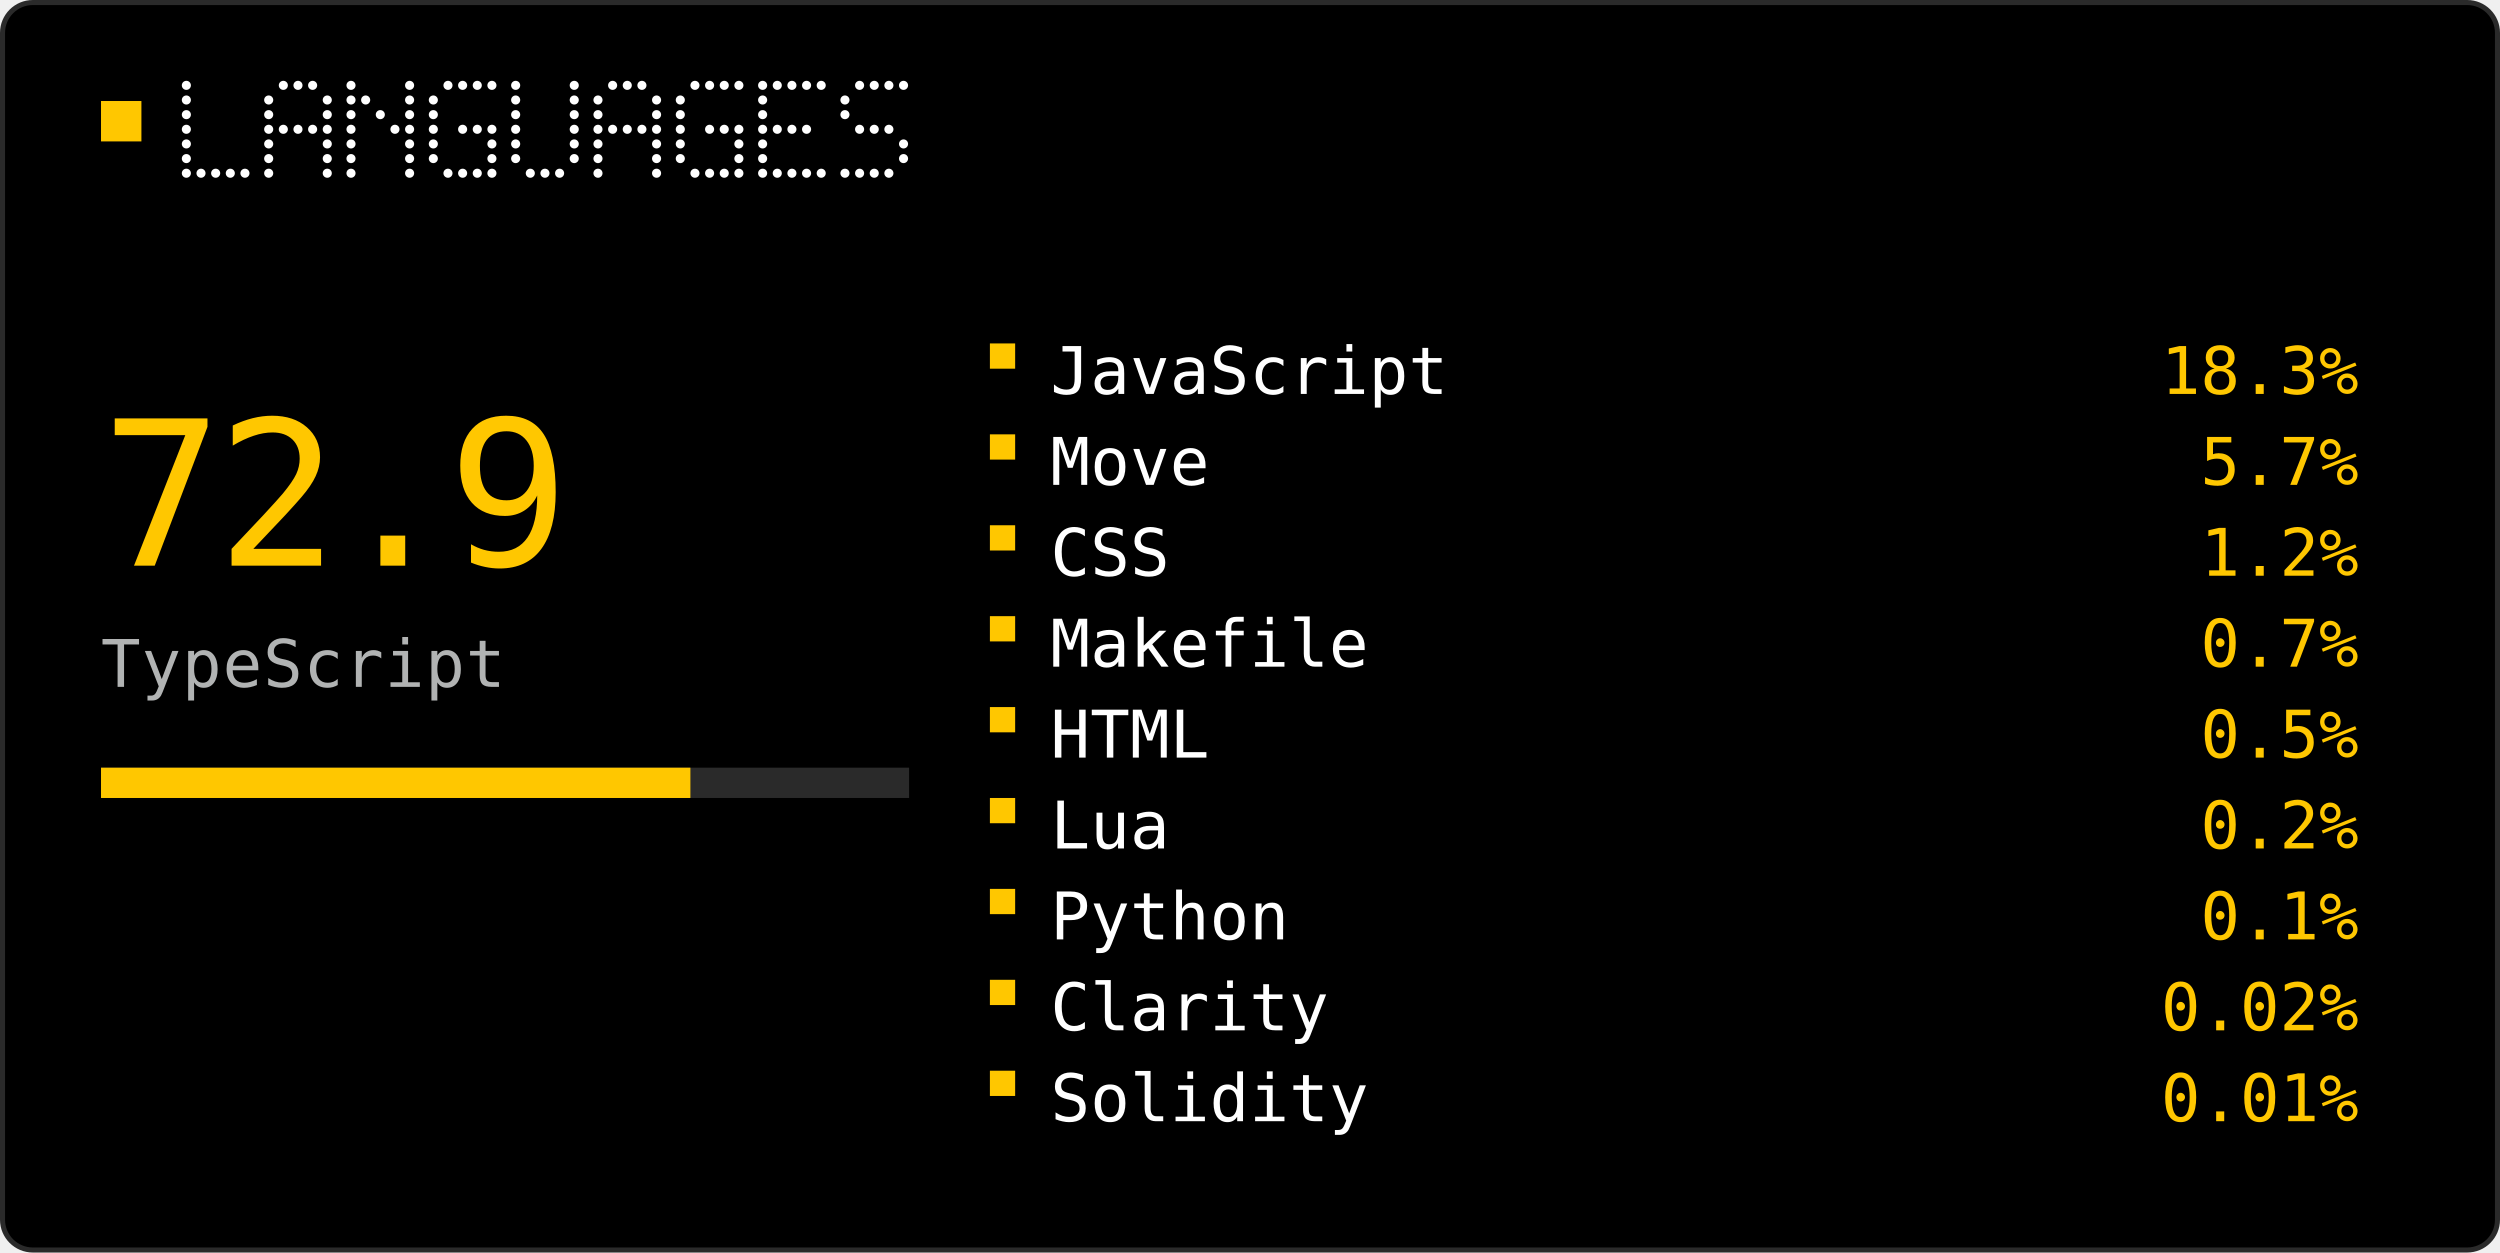
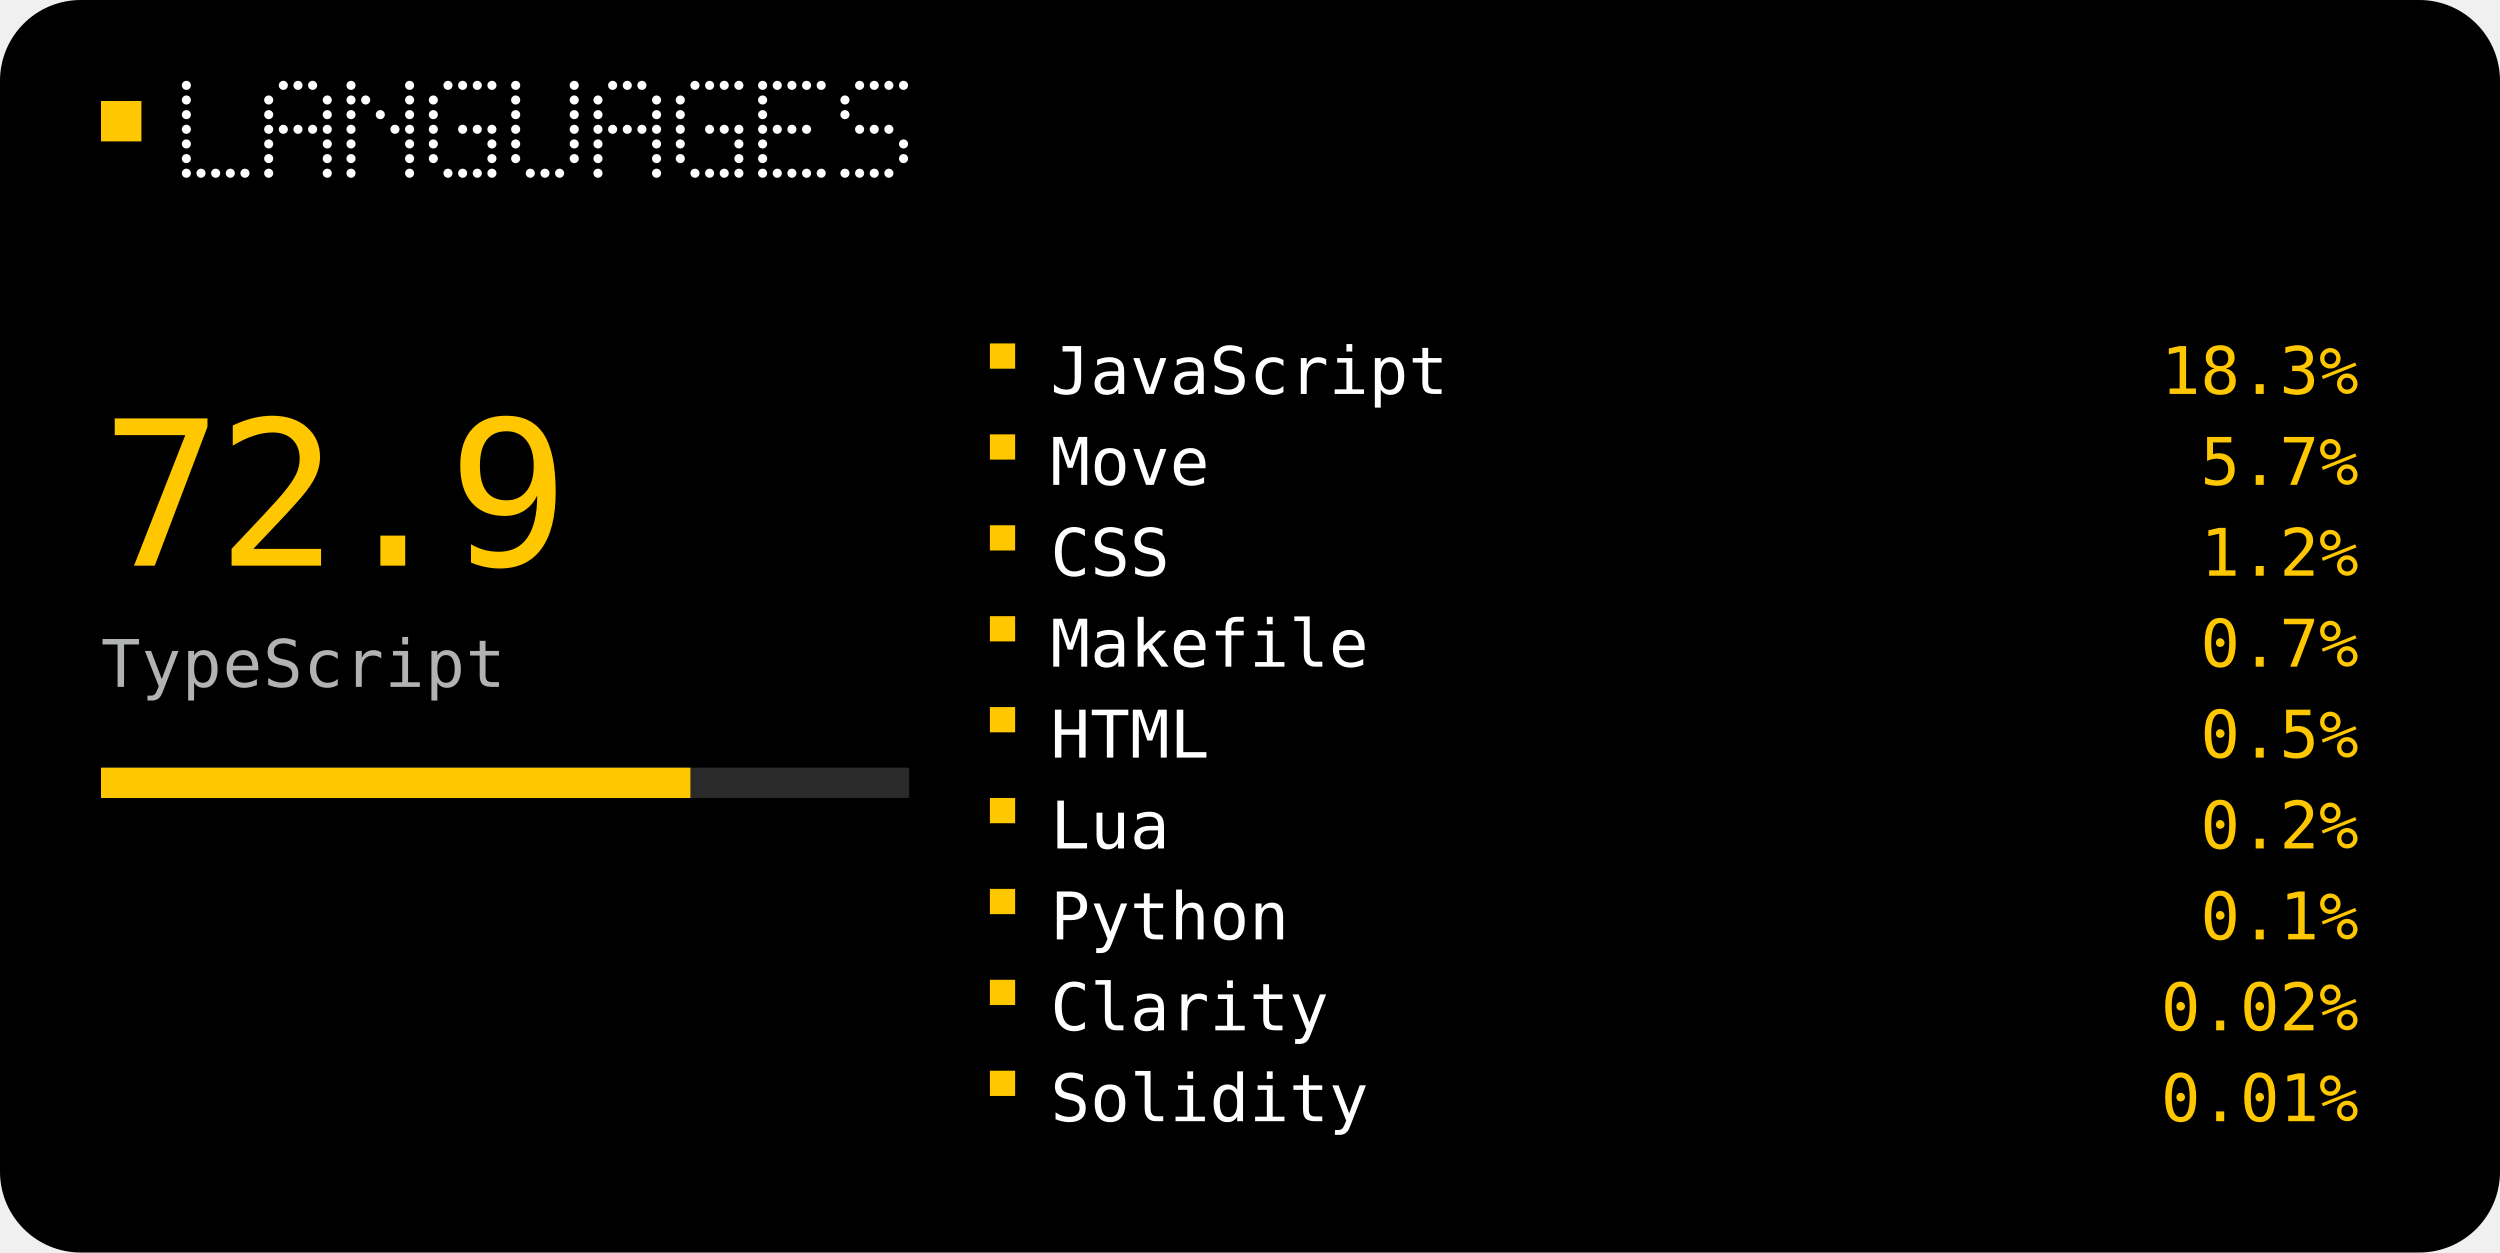
<svg xmlns="http://www.w3.org/2000/svg" width="495" height="248" viewBox="0 0 495 248" role="img">
-   <rect x="0.5" y="0.5" width="494" height="247" rx="6" fill="#000000" stroke="#2A2A2A" stroke-width="1" />
+   <rect width="495" height="248" rx="16" fill="#000000" />
  <rect x="20" y="20" width="8" height="8" fill="#FFC700" />
  <circle cx="36.9" cy="16.9" r="0.90" fill="#FFFFFF" />
  <circle cx="36.9" cy="19.8" r="0.90" fill="#FFFFFF" />
  <circle cx="36.9" cy="22.7" r="0.90" fill="#FFFFFF" />
  <circle cx="36.9" cy="25.6" r="0.90" fill="#FFFFFF" />
  <circle cx="36.9" cy="28.5" r="0.90" fill="#FFFFFF" />
  <circle cx="36.9" cy="31.4" r="0.90" fill="#FFFFFF" />
  <circle cx="36.9" cy="34.3" r="0.90" fill="#FFFFFF" />
  <circle cx="39.8" cy="34.3" r="0.90" fill="#FFFFFF" />
  <circle cx="42.7" cy="34.3" r="0.90" fill="#FFFFFF" />
  <circle cx="45.6" cy="34.3" r="0.90" fill="#FFFFFF" />
  <circle cx="48.5" cy="34.3" r="0.90" fill="#FFFFFF" />
  <circle cx="56.1" cy="16.9" r="0.90" fill="#FFFFFF" />
  <circle cx="59.0" cy="16.9" r="0.90" fill="#FFFFFF" />
  <circle cx="61.9" cy="16.9" r="0.90" fill="#FFFFFF" />
  <circle cx="53.2" cy="19.8" r="0.90" fill="#FFFFFF" />
  <circle cx="64.8" cy="19.8" r="0.90" fill="#FFFFFF" />
  <circle cx="53.2" cy="22.7" r="0.90" fill="#FFFFFF" />
  <circle cx="64.8" cy="22.7" r="0.90" fill="#FFFFFF" />
  <circle cx="53.2" cy="25.6" r="0.90" fill="#FFFFFF" />
  <circle cx="56.1" cy="25.6" r="0.90" fill="#FFFFFF" />
  <circle cx="59.0" cy="25.6" r="0.90" fill="#FFFFFF" />
  <circle cx="61.9" cy="25.6" r="0.90" fill="#FFFFFF" />
  <circle cx="64.8" cy="25.6" r="0.90" fill="#FFFFFF" />
  <circle cx="53.2" cy="28.5" r="0.90" fill="#FFFFFF" />
  <circle cx="64.8" cy="28.5" r="0.90" fill="#FFFFFF" />
  <circle cx="53.2" cy="31.4" r="0.90" fill="#FFFFFF" />
  <circle cx="64.8" cy="31.4" r="0.90" fill="#FFFFFF" />
  <circle cx="53.2" cy="34.3" r="0.90" fill="#FFFFFF" />
  <circle cx="64.8" cy="34.3" r="0.90" fill="#FFFFFF" />
  <circle cx="69.5" cy="16.9" r="0.90" fill="#FFFFFF" />
  <circle cx="81.1" cy="16.9" r="0.90" fill="#FFFFFF" />
  <circle cx="69.5" cy="19.8" r="0.90" fill="#FFFFFF" />
  <circle cx="72.4" cy="19.8" r="0.90" fill="#FFFFFF" />
  <circle cx="81.1" cy="19.8" r="0.90" fill="#FFFFFF" />
  <circle cx="69.5" cy="22.7" r="0.90" fill="#FFFFFF" />
  <circle cx="75.3" cy="22.7" r="0.90" fill="#FFFFFF" />
  <circle cx="81.1" cy="22.7" r="0.90" fill="#FFFFFF" />
  <circle cx="69.5" cy="25.6" r="0.90" fill="#FFFFFF" />
  <circle cx="78.2" cy="25.6" r="0.90" fill="#FFFFFF" />
  <circle cx="81.1" cy="25.6" r="0.90" fill="#FFFFFF" />
  <circle cx="69.5" cy="28.5" r="0.90" fill="#FFFFFF" />
  <circle cx="81.1" cy="28.5" r="0.90" fill="#FFFFFF" />
  <circle cx="69.5" cy="31.4" r="0.90" fill="#FFFFFF" />
  <circle cx="81.1" cy="31.4" r="0.90" fill="#FFFFFF" />
  <circle cx="69.5" cy="34.3" r="0.90" fill="#FFFFFF" />
  <circle cx="81.1" cy="34.3" r="0.90" fill="#FFFFFF" />
  <circle cx="88.7" cy="16.9" r="0.90" fill="#FFFFFF" />
  <circle cx="91.6" cy="16.9" r="0.90" fill="#FFFFFF" />
  <circle cx="94.5" cy="16.9" r="0.90" fill="#FFFFFF" />
  <circle cx="97.4" cy="16.9" r="0.90" fill="#FFFFFF" />
  <circle cx="85.8" cy="19.8" r="0.90" fill="#FFFFFF" />
  <circle cx="85.8" cy="22.7" r="0.90" fill="#FFFFFF" />
  <circle cx="85.8" cy="25.6" r="0.90" fill="#FFFFFF" />
  <circle cx="91.6" cy="25.6" r="0.90" fill="#FFFFFF" />
  <circle cx="94.5" cy="25.6" r="0.90" fill="#FFFFFF" />
  <circle cx="97.4" cy="25.6" r="0.90" fill="#FFFFFF" />
  <circle cx="85.8" cy="28.5" r="0.90" fill="#FFFFFF" />
  <circle cx="97.4" cy="28.5" r="0.90" fill="#FFFFFF" />
  <circle cx="85.8" cy="31.4" r="0.90" fill="#FFFFFF" />
  <circle cx="97.4" cy="31.4" r="0.90" fill="#FFFFFF" />
  <circle cx="88.7" cy="34.3" r="0.90" fill="#FFFFFF" />
  <circle cx="91.6" cy="34.3" r="0.90" fill="#FFFFFF" />
  <circle cx="94.5" cy="34.3" r="0.90" fill="#FFFFFF" />
  <circle cx="97.4" cy="34.3" r="0.90" fill="#FFFFFF" />
  <circle cx="102.1" cy="16.9" r="0.90" fill="#FFFFFF" />
  <circle cx="113.7" cy="16.9" r="0.90" fill="#FFFFFF" />
  <circle cx="102.1" cy="19.8" r="0.90" fill="#FFFFFF" />
  <circle cx="113.7" cy="19.8" r="0.90" fill="#FFFFFF" />
  <circle cx="102.1" cy="22.7" r="0.90" fill="#FFFFFF" />
  <circle cx="113.7" cy="22.7" r="0.90" fill="#FFFFFF" />
  <circle cx="102.1" cy="25.6" r="0.90" fill="#FFFFFF" />
  <circle cx="113.7" cy="25.6" r="0.90" fill="#FFFFFF" />
  <circle cx="102.1" cy="28.5" r="0.90" fill="#FFFFFF" />
  <circle cx="113.7" cy="28.5" r="0.90" fill="#FFFFFF" />
  <circle cx="102.1" cy="31.4" r="0.90" fill="#FFFFFF" />
  <circle cx="113.7" cy="31.4" r="0.90" fill="#FFFFFF" />
  <circle cx="105.0" cy="34.3" r="0.90" fill="#FFFFFF" />
  <circle cx="107.9" cy="34.3" r="0.90" fill="#FFFFFF" />
  <circle cx="110.8" cy="34.3" r="0.90" fill="#FFFFFF" />
  <circle cx="121.3" cy="16.9" r="0.90" fill="#FFFFFF" />
  <circle cx="124.2" cy="16.9" r="0.90" fill="#FFFFFF" />
  <circle cx="127.1" cy="16.9" r="0.90" fill="#FFFFFF" />
  <circle cx="118.4" cy="19.8" r="0.90" fill="#FFFFFF" />
  <circle cx="130.0" cy="19.8" r="0.90" fill="#FFFFFF" />
  <circle cx="118.4" cy="22.7" r="0.90" fill="#FFFFFF" />
  <circle cx="130.0" cy="22.7" r="0.90" fill="#FFFFFF" />
  <circle cx="118.4" cy="25.6" r="0.90" fill="#FFFFFF" />
  <circle cx="121.3" cy="25.6" r="0.90" fill="#FFFFFF" />
  <circle cx="124.2" cy="25.6" r="0.90" fill="#FFFFFF" />
  <circle cx="127.1" cy="25.6" r="0.90" fill="#FFFFFF" />
  <circle cx="130.0" cy="25.6" r="0.90" fill="#FFFFFF" />
  <circle cx="118.4" cy="28.5" r="0.90" fill="#FFFFFF" />
  <circle cx="130.0" cy="28.5" r="0.90" fill="#FFFFFF" />
  <circle cx="118.4" cy="31.4" r="0.90" fill="#FFFFFF" />
  <circle cx="130.0" cy="31.4" r="0.90" fill="#FFFFFF" />
  <circle cx="118.4" cy="34.3" r="0.90" fill="#FFFFFF" />
  <circle cx="130.0" cy="34.3" r="0.90" fill="#FFFFFF" />
  <circle cx="137.6" cy="16.9" r="0.90" fill="#FFFFFF" />
  <circle cx="140.5" cy="16.9" r="0.90" fill="#FFFFFF" />
  <circle cx="143.4" cy="16.9" r="0.90" fill="#FFFFFF" />
  <circle cx="146.3" cy="16.9" r="0.90" fill="#FFFFFF" />
  <circle cx="134.7" cy="19.8" r="0.90" fill="#FFFFFF" />
  <circle cx="134.7" cy="22.7" r="0.90" fill="#FFFFFF" />
  <circle cx="134.7" cy="25.6" r="0.90" fill="#FFFFFF" />
  <circle cx="140.5" cy="25.6" r="0.90" fill="#FFFFFF" />
  <circle cx="143.4" cy="25.6" r="0.90" fill="#FFFFFF" />
  <circle cx="146.3" cy="25.6" r="0.90" fill="#FFFFFF" />
  <circle cx="134.7" cy="28.5" r="0.90" fill="#FFFFFF" />
  <circle cx="146.3" cy="28.5" r="0.90" fill="#FFFFFF" />
  <circle cx="134.7" cy="31.4" r="0.90" fill="#FFFFFF" />
  <circle cx="146.3" cy="31.4" r="0.90" fill="#FFFFFF" />
  <circle cx="137.6" cy="34.3" r="0.90" fill="#FFFFFF" />
  <circle cx="140.5" cy="34.3" r="0.90" fill="#FFFFFF" />
  <circle cx="143.4" cy="34.3" r="0.90" fill="#FFFFFF" />
  <circle cx="146.3" cy="34.3" r="0.90" fill="#FFFFFF" />
  <circle cx="151.0" cy="16.9" r="0.90" fill="#FFFFFF" />
  <circle cx="153.9" cy="16.9" r="0.90" fill="#FFFFFF" />
  <circle cx="156.8" cy="16.9" r="0.90" fill="#FFFFFF" />
  <circle cx="159.7" cy="16.9" r="0.90" fill="#FFFFFF" />
  <circle cx="162.6" cy="16.9" r="0.90" fill="#FFFFFF" />
  <circle cx="151.0" cy="19.8" r="0.90" fill="#FFFFFF" />
  <circle cx="151.0" cy="22.7" r="0.90" fill="#FFFFFF" />
  <circle cx="151.0" cy="25.6" r="0.90" fill="#FFFFFF" />
  <circle cx="153.9" cy="25.6" r="0.90" fill="#FFFFFF" />
  <circle cx="156.8" cy="25.6" r="0.90" fill="#FFFFFF" />
  <circle cx="159.7" cy="25.6" r="0.90" fill="#FFFFFF" />
  <circle cx="151.0" cy="28.5" r="0.90" fill="#FFFFFF" />
  <circle cx="151.0" cy="31.4" r="0.90" fill="#FFFFFF" />
  <circle cx="151.0" cy="34.3" r="0.90" fill="#FFFFFF" />
  <circle cx="153.9" cy="34.3" r="0.90" fill="#FFFFFF" />
  <circle cx="156.8" cy="34.3" r="0.90" fill="#FFFFFF" />
  <circle cx="159.7" cy="34.3" r="0.90" fill="#FFFFFF" />
  <circle cx="162.6" cy="34.3" r="0.90" fill="#FFFFFF" />
  <circle cx="170.2" cy="16.9" r="0.90" fill="#FFFFFF" />
  <circle cx="173.1" cy="16.9" r="0.90" fill="#FFFFFF" />
  <circle cx="176.0" cy="16.9" r="0.90" fill="#FFFFFF" />
  <circle cx="178.9" cy="16.9" r="0.90" fill="#FFFFFF" />
  <circle cx="167.3" cy="19.8" r="0.90" fill="#FFFFFF" />
  <circle cx="167.3" cy="22.7" r="0.90" fill="#FFFFFF" />
  <circle cx="170.2" cy="25.6" r="0.90" fill="#FFFFFF" />
  <circle cx="173.1" cy="25.6" r="0.90" fill="#FFFFFF" />
  <circle cx="176.0" cy="25.6" r="0.90" fill="#FFFFFF" />
  <circle cx="178.9" cy="28.5" r="0.90" fill="#FFFFFF" />
  <circle cx="178.9" cy="31.4" r="0.90" fill="#FFFFFF" />
  <circle cx="167.3" cy="34.3" r="0.90" fill="#FFFFFF" />
  <circle cx="170.2" cy="34.3" r="0.90" fill="#FFFFFF" />
  <circle cx="173.1" cy="34.3" r="0.90" fill="#FFFFFF" />
  <circle cx="176.0" cy="34.3" r="0.90" fill="#FFFFFF" />
  <text x="20" y="112" fill="#FFC700" text-anchor="start" font-family="ui-monospace, Geist Mono, monospace" font-size="40" letter-spacing="-1.2" dominant-baseline="auto">72.9</text>
  <text x="20" y="136" fill="#B1B3B3" text-anchor="start" font-family="ui-monospace, Geist Mono, monospace" font-size="13" letter-spacing="0.2" dominant-baseline="auto">TypeScript</text>
  <rect x="20.0" y="152.0" width="160.0" height="6" fill="#2A2A2A" />
  <rect x="20.0" y="152.0" width="116.7" height="6" fill="#FFC700" />
  <rect x="196.0" y="68" width="5" height="5" fill="#FFC700" />
  <text x="208.0" y="78" fill="#FFFFFF" text-anchor="start" font-family="ui-monospace, Geist Mono, monospace" font-size="13" letter-spacing="0.05" dominant-baseline="auto">JavaScript</text>
  <text x="467.0" y="78" fill="#FFC700" text-anchor="end" font-family="ui-monospace, Geist Mono, monospace" font-size="13" letter-spacing="0" dominant-baseline="auto">18.3%</text>
  <rect x="196.0" y="86" width="5" height="5" fill="#FFC700" />
  <text x="208.0" y="96" fill="#FFFFFF" text-anchor="start" font-family="ui-monospace, Geist Mono, monospace" font-size="13" letter-spacing="0.05" dominant-baseline="auto">Move</text>
  <text x="467.0" y="96" fill="#FFC700" text-anchor="end" font-family="ui-monospace, Geist Mono, monospace" font-size="13" letter-spacing="0" dominant-baseline="auto">5.7%</text>
  <rect x="196.0" y="104" width="5" height="5" fill="#FFC700" />
  <text x="208.0" y="114" fill="#FFFFFF" text-anchor="start" font-family="ui-monospace, Geist Mono, monospace" font-size="13" letter-spacing="0.05" dominant-baseline="auto">CSS</text>
  <text x="467.0" y="114" fill="#FFC700" text-anchor="end" font-family="ui-monospace, Geist Mono, monospace" font-size="13" letter-spacing="0" dominant-baseline="auto">1.2%</text>
  <rect x="196.0" y="122" width="5" height="5" fill="#FFC700" />
  <text x="208.0" y="132" fill="#FFFFFF" text-anchor="start" font-family="ui-monospace, Geist Mono, monospace" font-size="13" letter-spacing="0.05" dominant-baseline="auto">Makefile</text>
  <text x="467.0" y="132" fill="#FFC700" text-anchor="end" font-family="ui-monospace, Geist Mono, monospace" font-size="13" letter-spacing="0" dominant-baseline="auto">0.7%</text>
  <rect x="196.0" y="140" width="5" height="5" fill="#FFC700" />
  <text x="208.0" y="150" fill="#FFFFFF" text-anchor="start" font-family="ui-monospace, Geist Mono, monospace" font-size="13" letter-spacing="0.05" dominant-baseline="auto">HTML</text>
  <text x="467.0" y="150" fill="#FFC700" text-anchor="end" font-family="ui-monospace, Geist Mono, monospace" font-size="13" letter-spacing="0" dominant-baseline="auto">0.5%</text>
  <rect x="196.0" y="158" width="5" height="5" fill="#FFC700" />
  <text x="208.0" y="168" fill="#FFFFFF" text-anchor="start" font-family="ui-monospace, Geist Mono, monospace" font-size="13" letter-spacing="0.05" dominant-baseline="auto">Lua</text>
  <text x="467.0" y="168" fill="#FFC700" text-anchor="end" font-family="ui-monospace, Geist Mono, monospace" font-size="13" letter-spacing="0" dominant-baseline="auto">0.2%</text>
  <rect x="196.0" y="176" width="5" height="5" fill="#FFC700" />
  <text x="208.0" y="186" fill="#FFFFFF" text-anchor="start" font-family="ui-monospace, Geist Mono, monospace" font-size="13" letter-spacing="0.05" dominant-baseline="auto">Python</text>
  <text x="467.0" y="186" fill="#FFC700" text-anchor="end" font-family="ui-monospace, Geist Mono, monospace" font-size="13" letter-spacing="0" dominant-baseline="auto">0.1%</text>
  <rect x="196.0" y="194" width="5" height="5" fill="#FFC700" />
  <text x="208.0" y="204" fill="#FFFFFF" text-anchor="start" font-family="ui-monospace, Geist Mono, monospace" font-size="13" letter-spacing="0.05" dominant-baseline="auto">Clarity</text>
  <text x="467.0" y="204" fill="#FFC700" text-anchor="end" font-family="ui-monospace, Geist Mono, monospace" font-size="13" letter-spacing="0" dominant-baseline="auto">0.02%</text>
  <rect x="196.0" y="212" width="5" height="5" fill="#FFC700" />
  <text x="208.0" y="222" fill="#FFFFFF" text-anchor="start" font-family="ui-monospace, Geist Mono, monospace" font-size="13" letter-spacing="0.05" dominant-baseline="auto">Solidity</text>
  <text x="467.0" y="222" fill="#FFC700" text-anchor="end" font-family="ui-monospace, Geist Mono, monospace" font-size="13" letter-spacing="0" dominant-baseline="auto">0.01%</text>
</svg>
